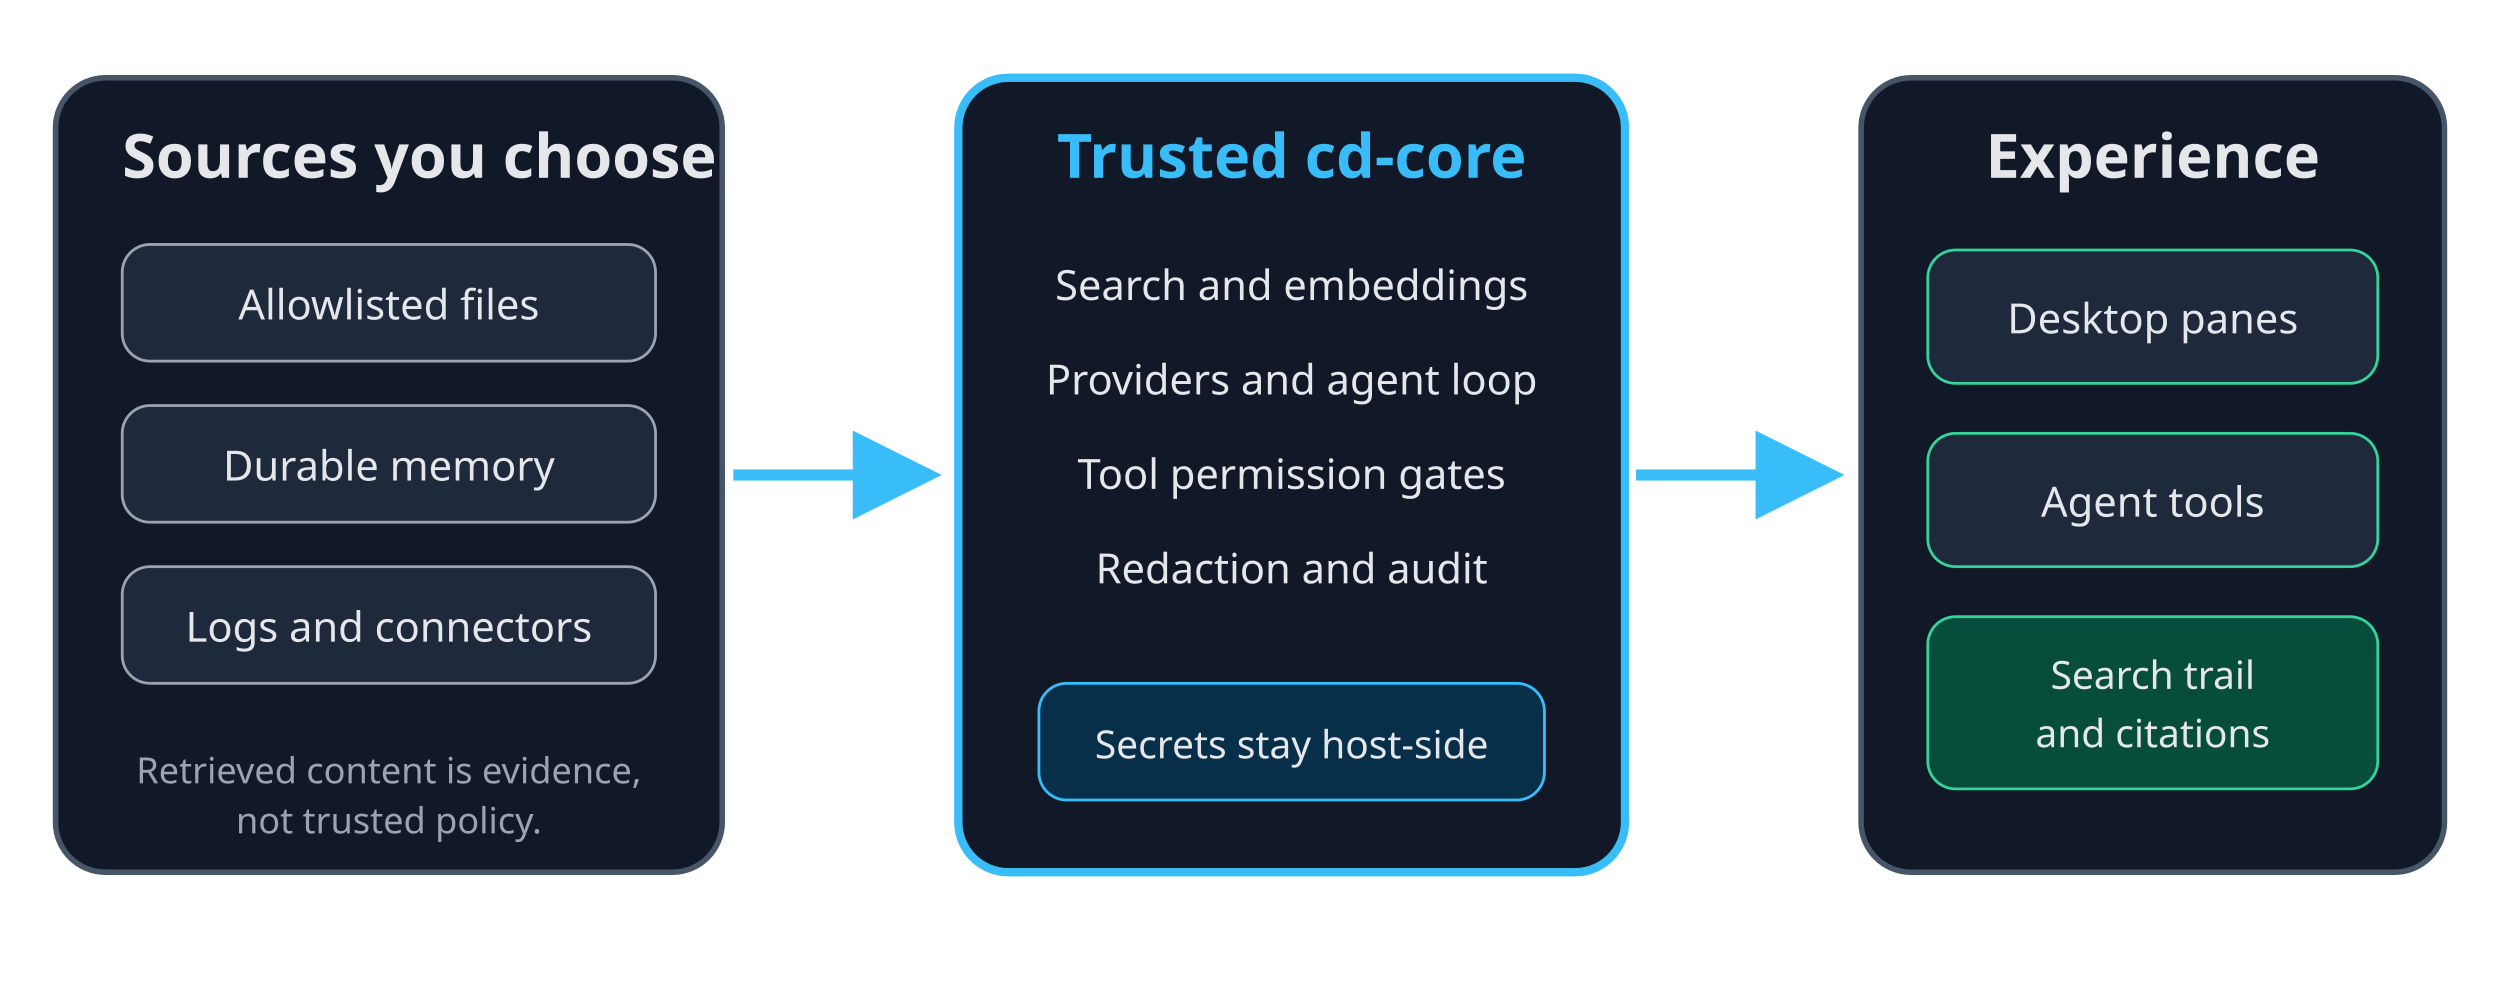
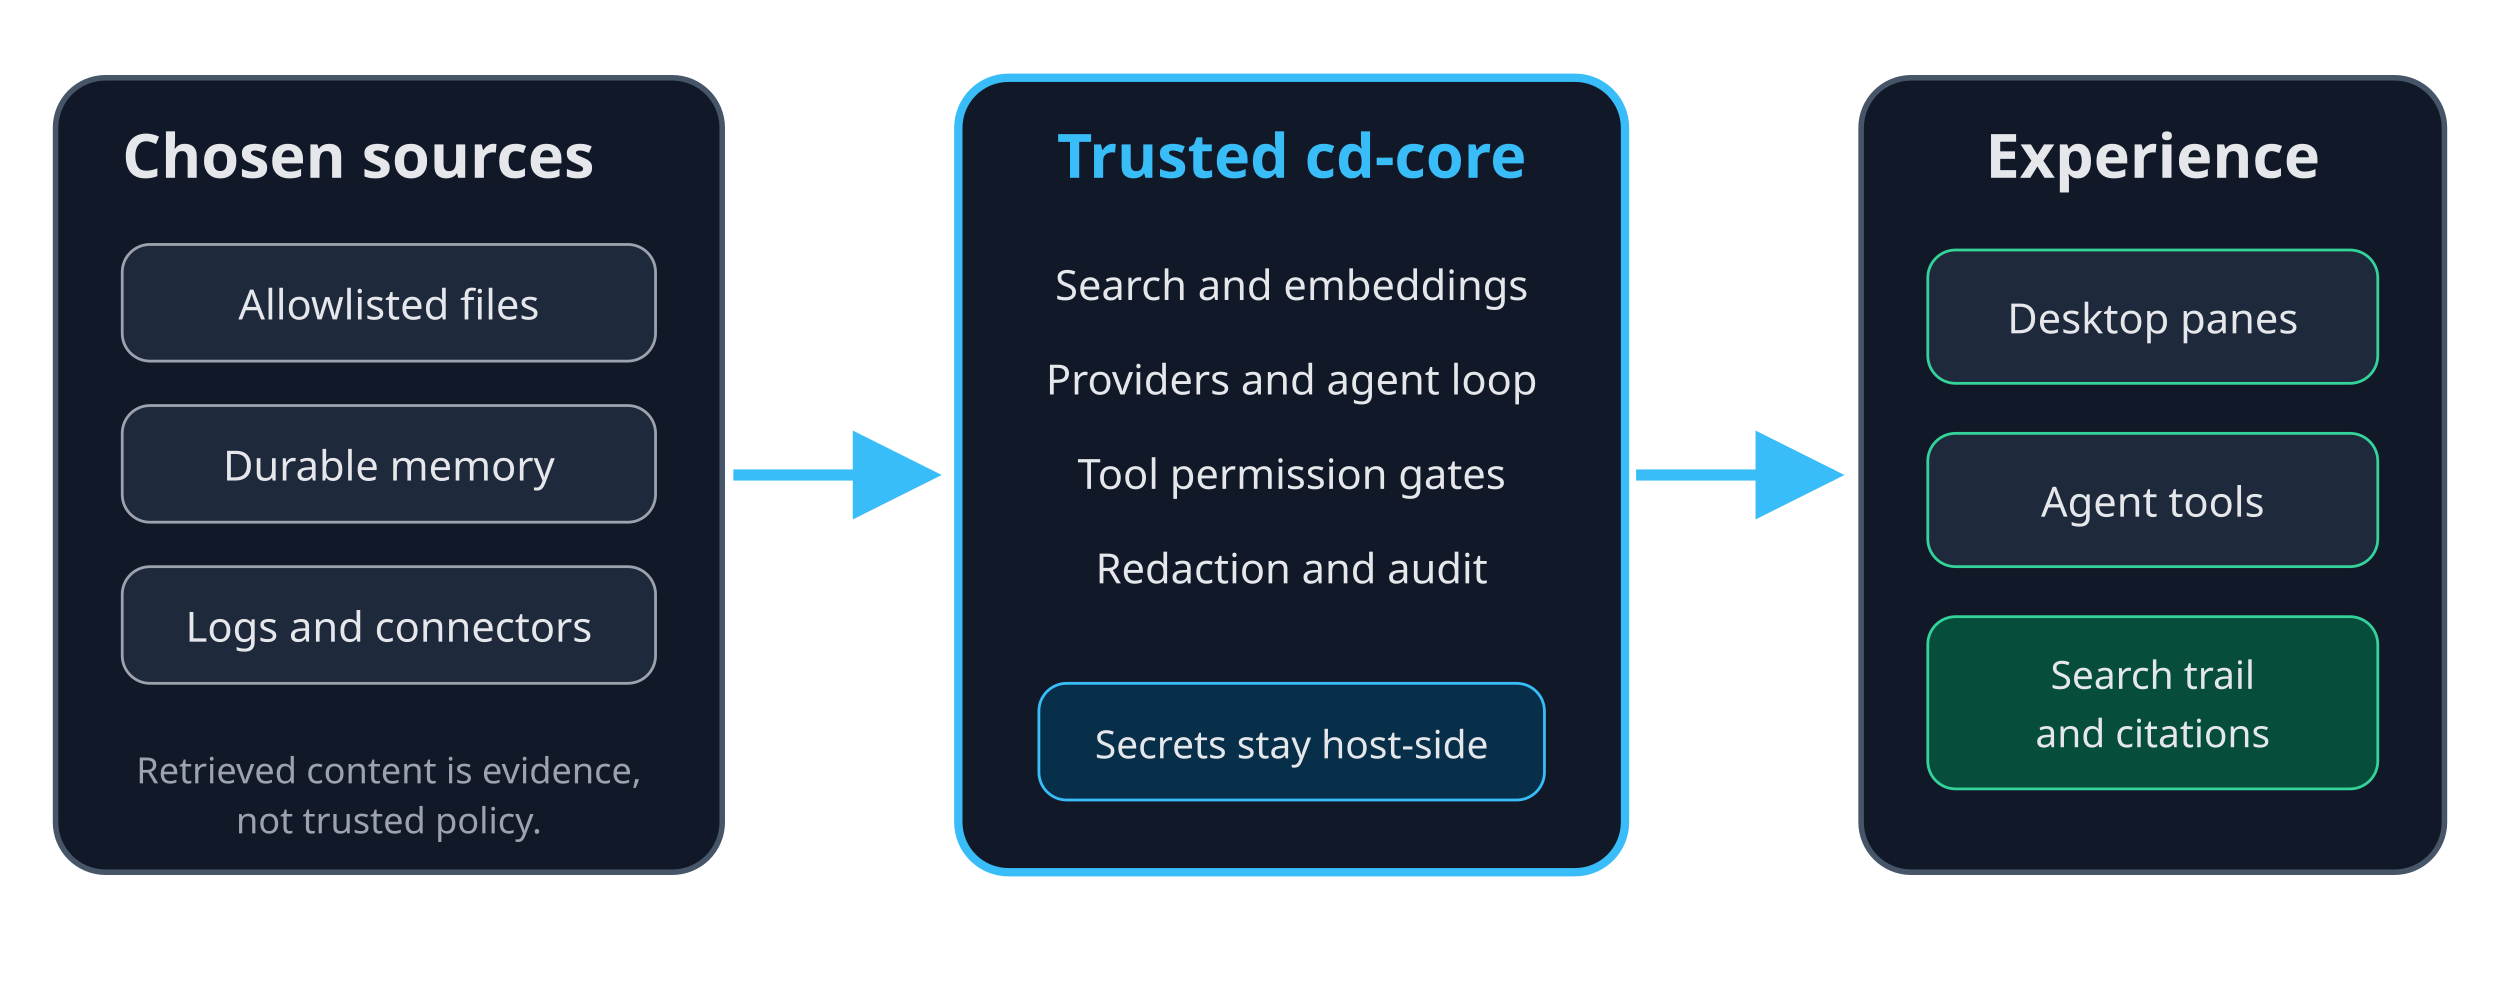
<svg xmlns="http://www.w3.org/2000/svg" viewBox="0 0 900 360" role="img" aria-labelledby="title desc">
  <defs>
    <marker id="arrow" markerWidth="8" markerHeight="8" refX="7" refY="4" orient="auto">
      <path d="M0 0 8 4 0 8Z" fill="#38bdf8" />
    </marker>
  </defs>
  <rect x="20" y="28" width="240" height="286" rx="18" fill="#111827" stroke="#475569" stroke-width="2" />
-   <text x="44" y="64" fill="#e5e7eb" font-family="system-ui, sans-serif" font-size="22" font-weight="700">Sources you choose</text>
+   <text x="44" y="64" fill="#e5e7eb" font-family="system-ui, sans-serif" font-size="22" font-weight="700">Chosen sources</text>
  <rect x="44" y="88" width="192" height="42" rx="10" fill="#1e293b" stroke="#9ca3af" />
  <text x="140" y="115" text-anchor="middle" fill="#e5e7eb" font-family="system-ui, sans-serif" font-size="15">Allowlisted files</text>
  <rect x="44" y="146" width="192" height="42" rx="10" fill="#1e293b" stroke="#9ca3af" />
  <text x="140" y="173" text-anchor="middle" fill="#e5e7eb" font-family="system-ui, sans-serif" font-size="15">Durable memory</text>
  <rect x="44" y="204" width="192" height="42" rx="10" fill="#1e293b" stroke="#9ca3af" />
  <text x="140" y="231" text-anchor="middle" fill="#e5e7eb" font-family="system-ui, sans-serif" font-size="15">Logs and connectors</text>
  <text x="140" y="282" text-anchor="middle" fill="#9ca3af" font-family="system-ui, sans-serif" font-size="13">Retrieved content is evidence,</text>
  <text x="140" y="300" text-anchor="middle" fill="#9ca3af" font-family="system-ui, sans-serif" font-size="13">not trusted policy.</text>
  <path d="M264 171H335" stroke="#38bdf8" stroke-width="4" marker-end="url(#arrow)" />
  <rect x="345" y="28" width="240" height="286" rx="18" fill="#111827" stroke="#38bdf8" stroke-width="3" />
  <text x="465" y="64" text-anchor="middle" fill="#38bdf8" font-family="system-ui, sans-serif" font-size="22" font-weight="700">Trusted cd-core</text>
  <text x="465" y="108" text-anchor="middle" fill="#e5e7eb" font-family="system-ui, sans-serif" font-size="15">Search and embeddings</text>
  <text x="465" y="142" text-anchor="middle" fill="#e5e7eb" font-family="system-ui, sans-serif" font-size="15">Providers and agent loop</text>
  <text x="465" y="176" text-anchor="middle" fill="#e5e7eb" font-family="system-ui, sans-serif" font-size="15">Tool permission gates</text>
  <text x="465" y="210" text-anchor="middle" fill="#e5e7eb" font-family="system-ui, sans-serif" font-size="15">Redaction and audit</text>
  <rect x="374" y="246" width="182" height="42" rx="10" fill="#082f49" stroke="#38bdf8" />
  <text x="465" y="273" text-anchor="middle" fill="#e5e7eb" font-family="system-ui, sans-serif" font-size="14">Secrets stay host-side</text>
  <path d="M589 171H660" stroke="#38bdf8" stroke-width="4" marker-end="url(#arrow)" />
  <rect x="670" y="28" width="210" height="286" rx="18" fill="#111827" stroke="#475569" stroke-width="2" />
  <text x="775" y="64" text-anchor="middle" fill="#e5e7eb" font-family="system-ui, sans-serif" font-size="22" font-weight="700">Experience</text>
  <rect x="694" y="90" width="162" height="48" rx="10" fill="#1e293b" stroke="#34d399" />
  <text x="775" y="120" text-anchor="middle" fill="#e5e7eb" font-family="system-ui, sans-serif" font-size="15">Desktop panes</text>
  <rect x="694" y="156" width="162" height="48" rx="10" fill="#1e293b" stroke="#34d399" />
  <text x="775" y="186" text-anchor="middle" fill="#e5e7eb" font-family="system-ui, sans-serif" font-size="15">Agent tools</text>
  <rect x="694" y="222" width="162" height="62" rx="10" fill="#064e3b" stroke="#34d399" />
  <text x="775" y="248" text-anchor="middle" fill="#e5e7eb" font-family="system-ui, sans-serif" font-size="14">Search trail</text>
  <text x="775" y="269" text-anchor="middle" fill="#e5e7eb" font-family="system-ui, sans-serif" font-size="14">and citations</text>
</svg>
